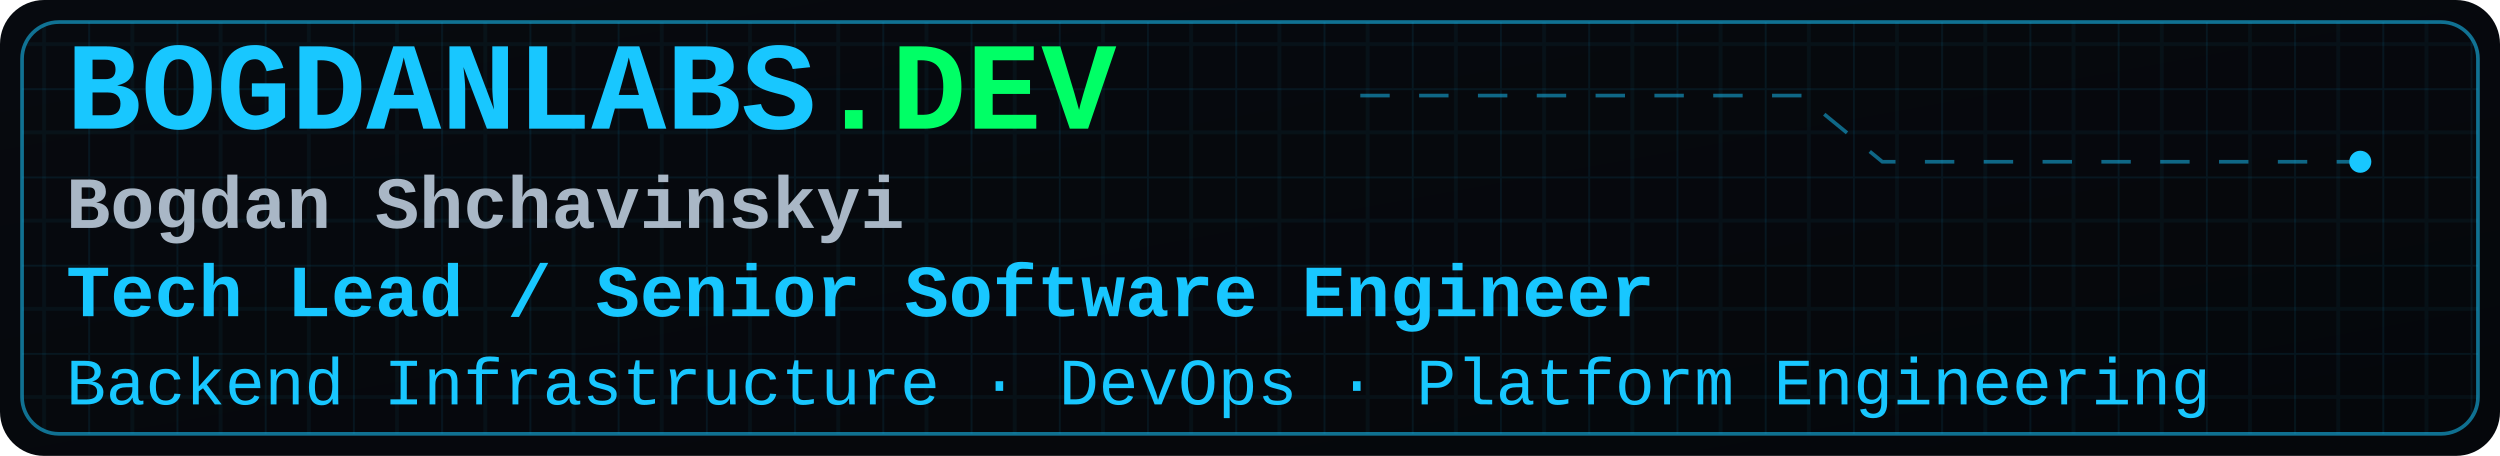
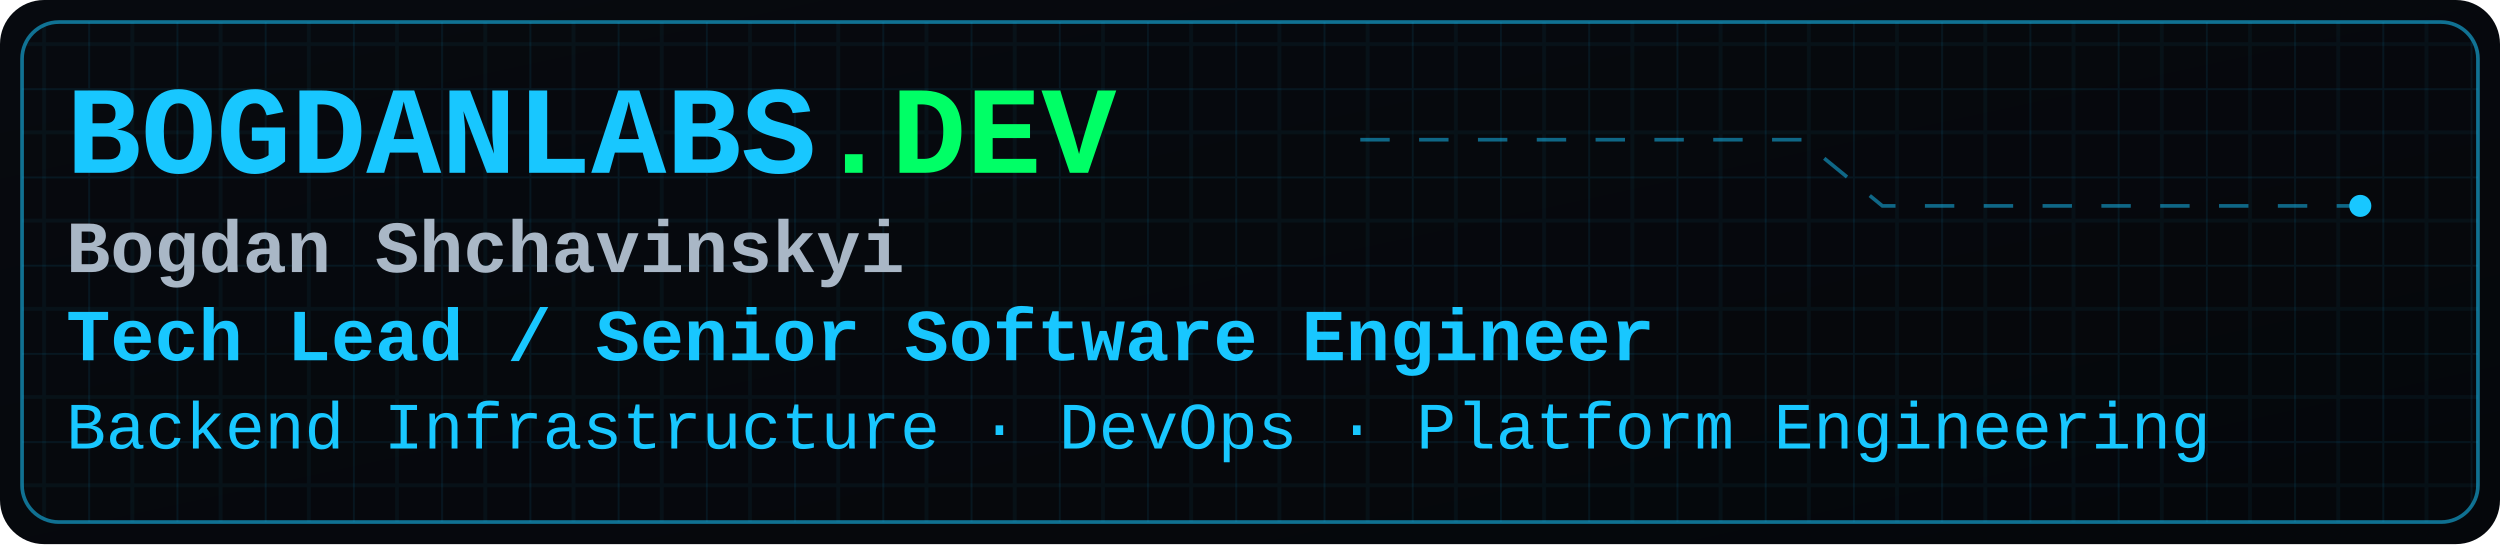
- <svg xmlns="http://www.w3.org/2000/svg" viewBox="0 0 680 124" role="img" aria-label="BogdanLabs.dev — Bogdan Shchavinskyi, Tech Lead / Senior Software Engineer — Backend Infrastructure, DevOps and Platform Engineering">
+ <svg xmlns="http://www.w3.org/2000/svg" viewBox="0 0 680 148" role="img" aria-label="BogdanLabs.dev — Bogdan Shchavinskyi, Tech Lead / Senior Software Engineer — Backend Infrastructure, DevOps and Platform Engineering">
  <defs>
    <linearGradient id="bg" x1="0" y1="0" x2="1" y2="1">
      <stop offset="0" stop-color="#070A0F" />
      <stop offset="1" stop-color="#05070B" />
    </linearGradient>
    <pattern id="grid" width="24" height="24" patternUnits="userSpaceOnUse">
      <path d="M24 0H0V24" fill="none" stroke="#18C7FF" stroke-opacity="0.08" stroke-width="1" />
      <path d="M12 0V24M0 12H24" fill="none" stroke="#18C7FF" stroke-opacity="0.05" stroke-width="1" />
    </pattern>
    <filter id="glow" x="-30%" y="-30%" width="160%" height="160%">
      <feGaussianBlur stdDeviation="2.4" result="b" />
      <feColorMatrix in="b" type="matrix" values="1 0 0 0 0                 0 1 0 0 0.9                 0 0 1 0 1                 0 0 0 1 0" result="c" />
      <feMerge>
        <feMergeNode in="c" />
        <feMergeNode in="SourceGraphic" />
      </feMerge>
    </filter>
    <filter id="soft" x="-20%" y="-20%" width="140%" height="140%">
      <feGaussianBlur stdDeviation="6" />
    </filter>
  </defs>
-   <rect width="680" height="124" rx="12" fill="url(#bg)" />
-   <rect x="6" y="6" width="668" height="112" rx="10" fill="url(#grid)" stroke="#18C7FF" stroke-opacity="0.55" />
-   <g font-family="ui-monospace, SFMono-Regular, Menlo, Monaco, Consolas, Liberation Mono, monospace">
+   <rect width="680" height="148" rx="12" fill="url(#bg)" />
+   <rect x="6" y="6" width="668" height="136" rx="10" fill="url(#grid)" stroke="#18C7FF" stroke-opacity="0.55" />
+   <g transform="translate(0 12)" font-family="ui-monospace, SFMono-Regular, Menlo, Monaco, Consolas, Liberation Mono, monospace">
    <path d="M370 26h120l22 18h130" fill="none" stroke="#18C7FF" stroke-opacity="0.5" stroke-dasharray="8 8" />
    <circle cx="642" cy="44" r="3" fill="#18C7FF" />
    <text x="18" y="35" font-size="34" font-weight="900" fill="#18C7FF">BOGDANLABS<tspan fill="#00FF66">.DEV</tspan>
    </text>
    <text x="18" y="62" font-size="20" font-weight="600" fill="#A9B7C6">Bogdan Shchavinskyi</text>
    <text x="18" y="86" font-size="20" font-weight="700" fill="#18C7FF">Tech Lead / Senior Software Engineer</text>
    <text x="18" y="110" font-size="18" fill="#18C7FF">Backend Infrastructure · DevOps · Platform Engineering</text>
  </g>
</svg>
